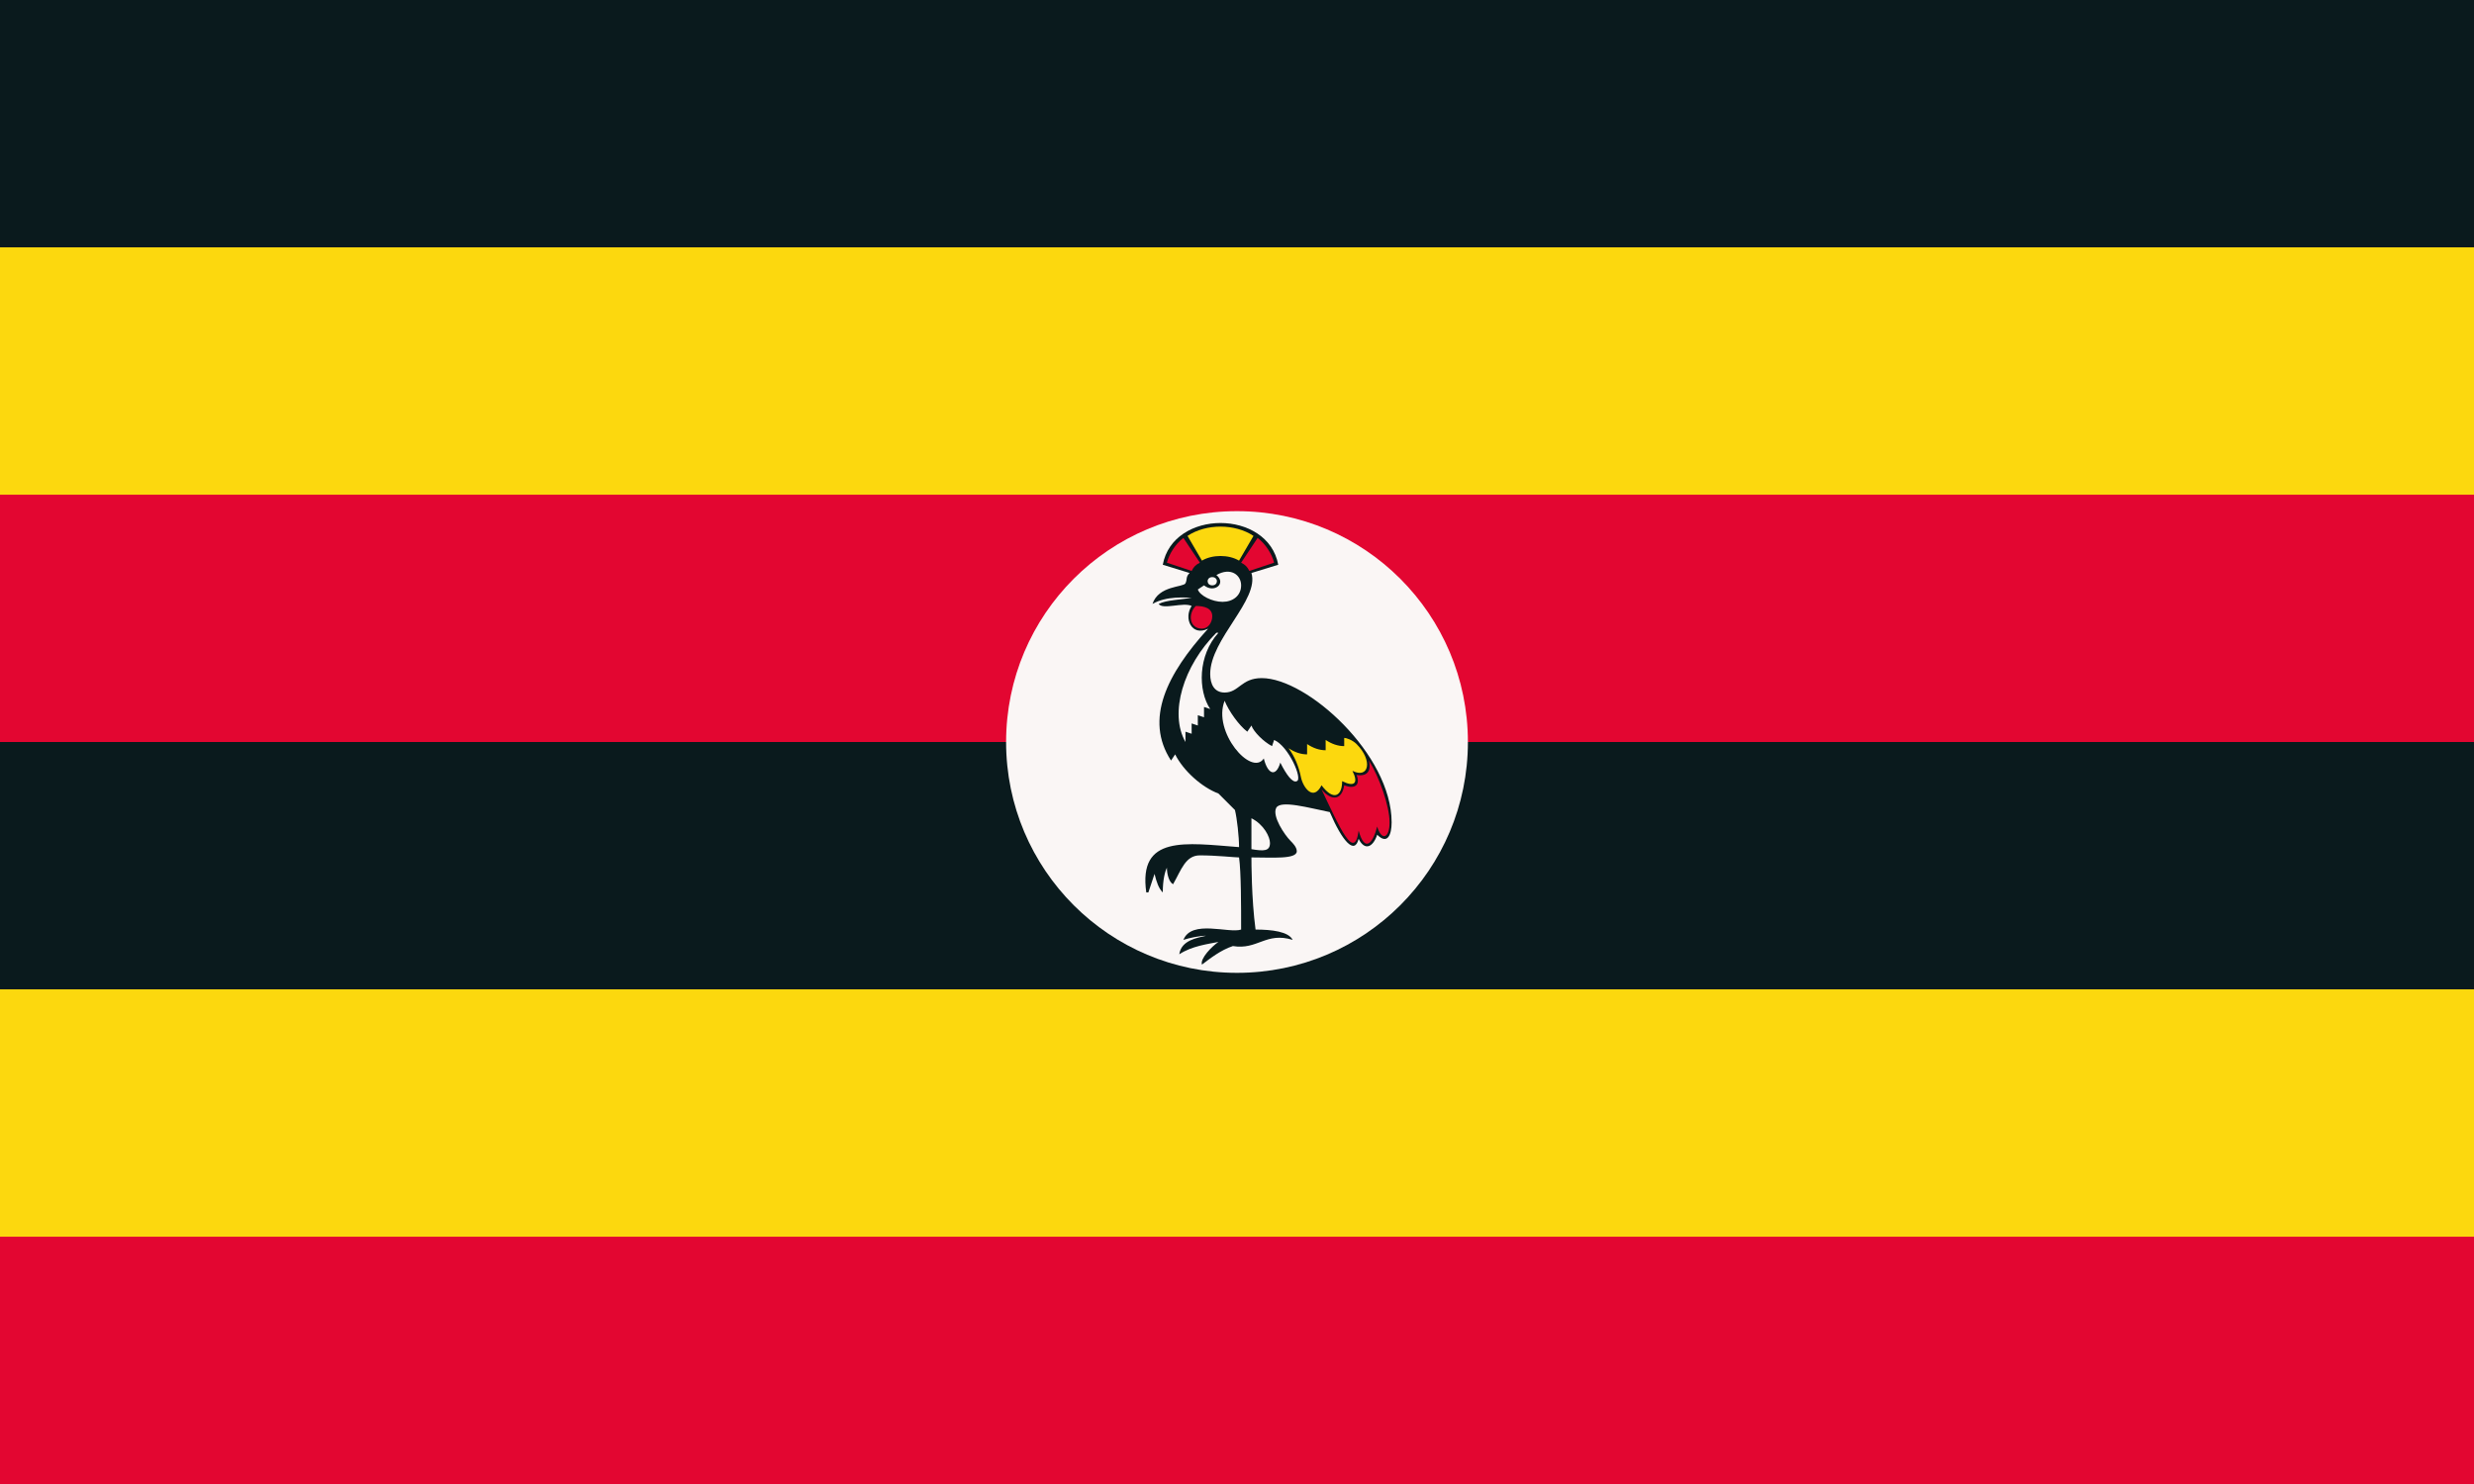
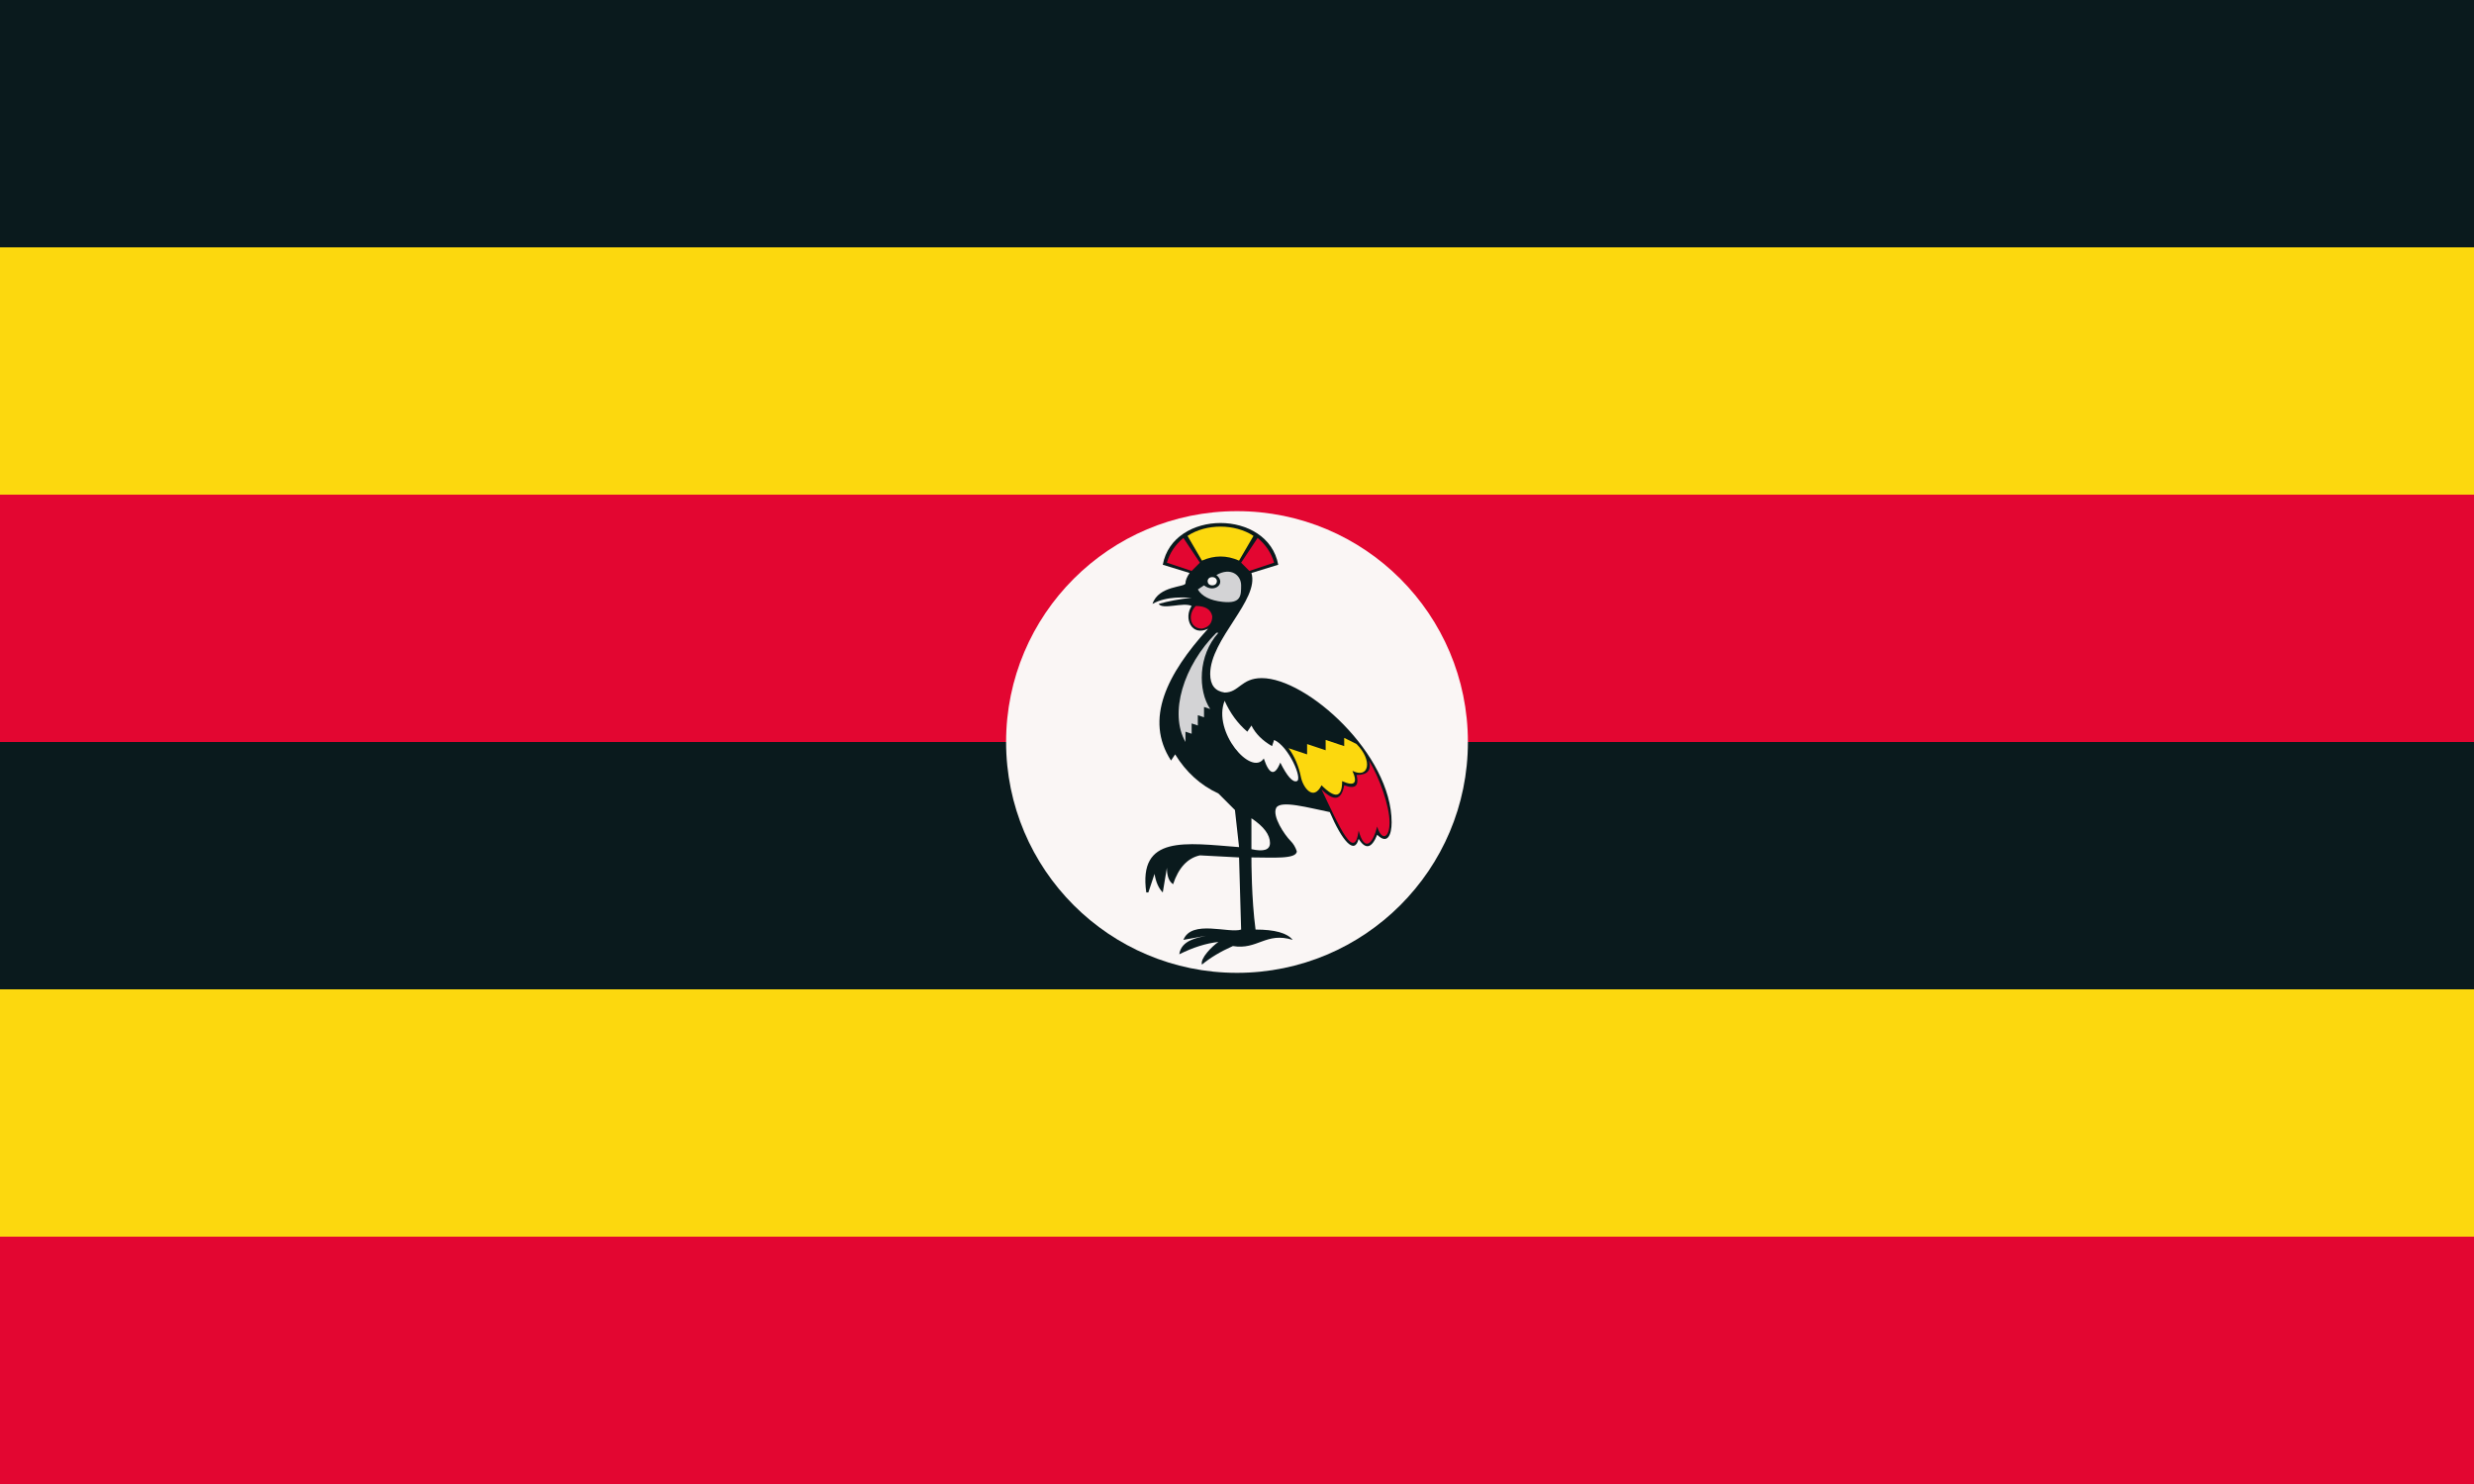
<svg xmlns="http://www.w3.org/2000/svg" width="1200" height="720">
  <path fill="#0a1a1d" d="M0 0h1200v720H0Z" />
-   <path fill="#fcd80e" d="M0 120h1200v180H0Zm0 360h1200v240H0Z" />
-   <path fill="#e30631" d="M0 240h1200v120H0Zm0 360h1200v120H0Z" />
+   <path fill="#fcd80e" d="M0 120h1200v180H0zm0 360h1200v240H0z" />
+   <path fill="#e30631" d="M0 240h1200v120H0zm0 360h1200v120H0z" />
  <circle cx="600" cy="360" r="112" fill="#faf6f5" />
-   <path fill="#0a1a1d" d="M588 284c-3 0-3-4 0-4s3 4 0 4Zm5 8c-5 0-11-3-12-6l3-2c5 4 11-1 6-5 7-4 12 0 12 5s-4 8-9 8Zm-18 68c-8-14-1-37 15-53h1c-10 11-10 28-4 37l-3-1v5l-3-1v5l-3-1v5l-3-1v5Zm54 19c-2 1-5-3-8-9-2 7-6 6-8-2-6 9-25-13-19-28 2 5 7 12 11 15l2-3c1 3 6 8 10 10l1-3c7 3 14 19 11 20Zm-22 33v-15c6 3 9 9 9 12 0 4-3 4-9 3Zm68-13c0-33-41-70-63-70-10 0-11 7-18 7-5 0-7-4-7-9 0-17 24-36 20-49l13-4c-5-27-51-27-56 0l13 4c-2 2-1 3-2 5s-13 1-16 10c7-4 16-3 19-3-5 1-12 1-16 3 2 3 12-1 16 1-4 6 0 15 8 11-20 22-31 44-18 64l2-3c4 8 13 16 21 19l8 8c1 4 2 13 2 18-26-2-49-6-45 22h1l3-9c1 4 2 7 4 9 0-6 1-10 2-12 0 3 1 7 3 8 4-7 6-14 13-14 8 0 17 1 19 1 1 7 1 24 1 35-6 2-24-5-28 5 3-1 8-2 11-2-4 1-12 2-13 9 6-4 14-5 19-6-3 2-9 8-8 11 4-3 9-7 15-9 12 2 16-7 29-3-2-4-10-5-18-5-2-15-2-33-2-35 10 0 22 1 22-3 0-2-2-4-3-5-3-3-9-12-7-16s16 0 26 2c6 14 12 21 14 13 3 6 7 4 9-2 5 5 7 0 7-6Z" />
-   <path fill="#e30631" d="M641 383c5 6 10 5 11-2 5 2 8 0 6-5 6 1 7-3 6-7 5 8 10 22 10 30s-4 9-6 2c-2 8-6 13-9 2-2 15-9-1-18-20Zm-35-106c-1-2-2-3-4-4l8-12c4 3 7 8 8 12l-12 4Zm-28 0-12-4c1-4 4-9 8-12l8 12c-2 1-3 2-4 4Zm5 28c-6 0-7-7-3-11 4 0 8 1 8 5 0 3-2 6-5 6Z" />
-   <path fill="#fcd80e" d="M658 361c8 8 6 17-2 13 3 6 1 8-5 5 0 7-4 10-10 2-4 8-9 1-10-4s-3-10-6-14c3 2 6 3 9 3v-5c3 2 6 3 9 3v-5c3 2 6 3 9 3v-4c1 0 4 1 6 3Zm-75-89-7-12c9-6 23-6 32 0l-7 12c-5-3-13-3-18 0Z" />
+   <path fill="#0a1a1d" d="M588 284c-3 0-3-4 0-4s3 4 0 4m41 95q-3 1-8-9-4 10-8-2c-6 9-25-13-19-28q4 9 11 15l2-3q3 6 10 10l1-3c7 3 14 19 11 20m-22 33v-15q9 6 9 12 0 5-9 3m68-13c0-33-41-70-63-70-10 0-11 7-18 7q-7-1-7-9c0-17 24-36 20-49l13-4c-5-27-51-27-56 0l13 4q-2 3-2 5c0 2-13 1-16 10 7-4 16-3 19-3q-9 1-16 3c2 3 12-1 16 1-4 6 0 15 8 11-20 22-31 44-18 64l2-3q8 13 21 19l8 8 2 18c-26-2-49-6-45 22h1l3-9q1 6 4 9l2-12q0 6 3 8 4-12 13-14l19 1 1 35c-6 2-24-5-28 5l11-2c-4 1-12 2-13 9q10-5 19-6c-3 2-9 8-8 11q6-5 15-9c12 2 16-7 29-3q-4-5-18-5c-2-15-2-33-2-35 10 0 22 1 22-3q-1-3-3-5c-3-3-9-12-7-16s16 0 26 2c6 14 12 21 14 13q5 8 9-2c5 5 7 0 7-6" />
+   <path fill="#e30631" d="M641 383q9 9 11-2 8 3 6-5 8 0 6-7c5 8 10 22 10 30s-4 9-6 2c-2 8-6 13-9 2-2 15-9-1-18-20m-35-106-4-4 8-12q6 5 8 12zm-28 0-12-4q2-7 8-12l8 12zm5 28c-6 0-7-7-3-11q7 0 8 5 0 5-5 6" />
+   <path fill="#fcd80e" d="M658 361c8 8 6 17-2 13q4 9-5 5 0 12-10 2c-4 8-9 1-10-4s-3-10-6-14l9 3v-5l9 3v-5l9 3v-4zm-75-89-7-12c9-6 23-6 32 0l-7 12q-9-4-18 0" />
+   <path fill="#d3d3d5" d="M590 279c5 4-1 9-6 5l-3 2q3 5 12 6c9 1 9-3 9-8s-5-9-12-5m0 28c-16 16-23 39-15 53v-5l3 1v-5l3 1v-5l3 1v-5l3 1c-6-9-6-26 4-37z" />
</svg>
